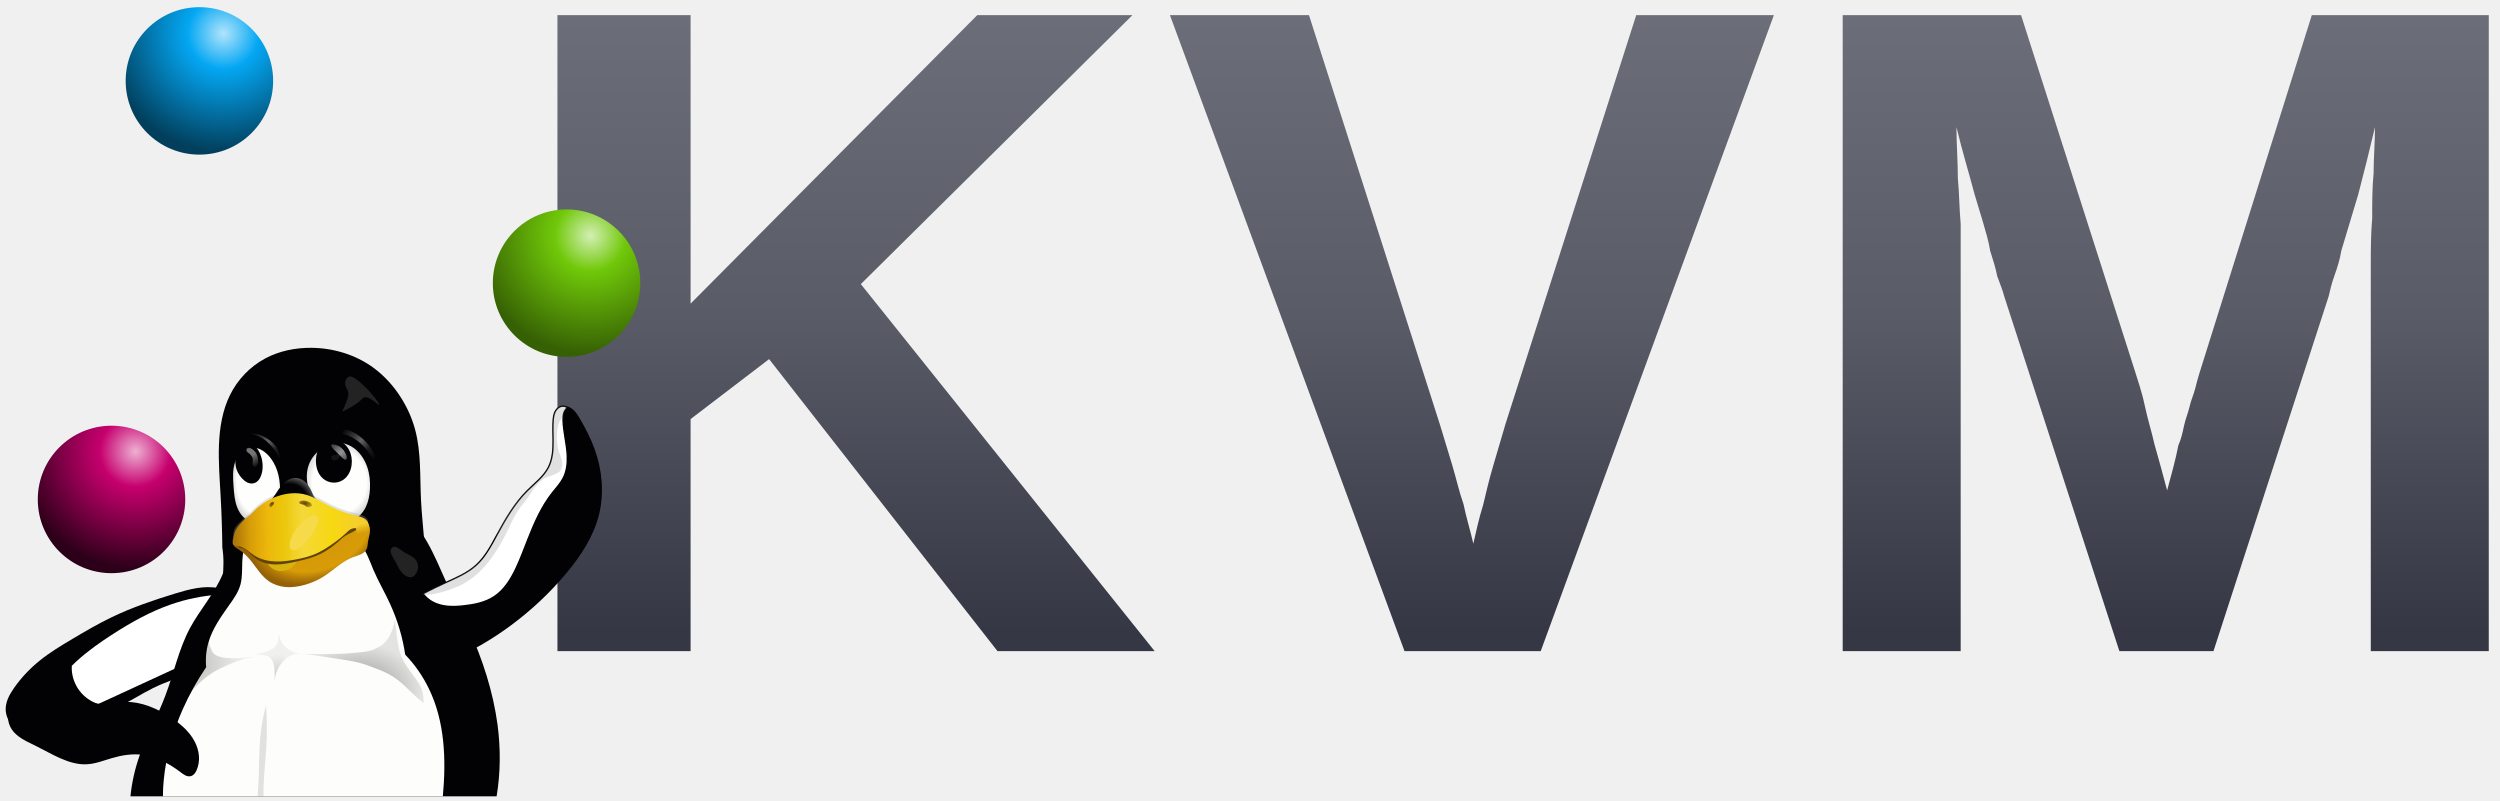
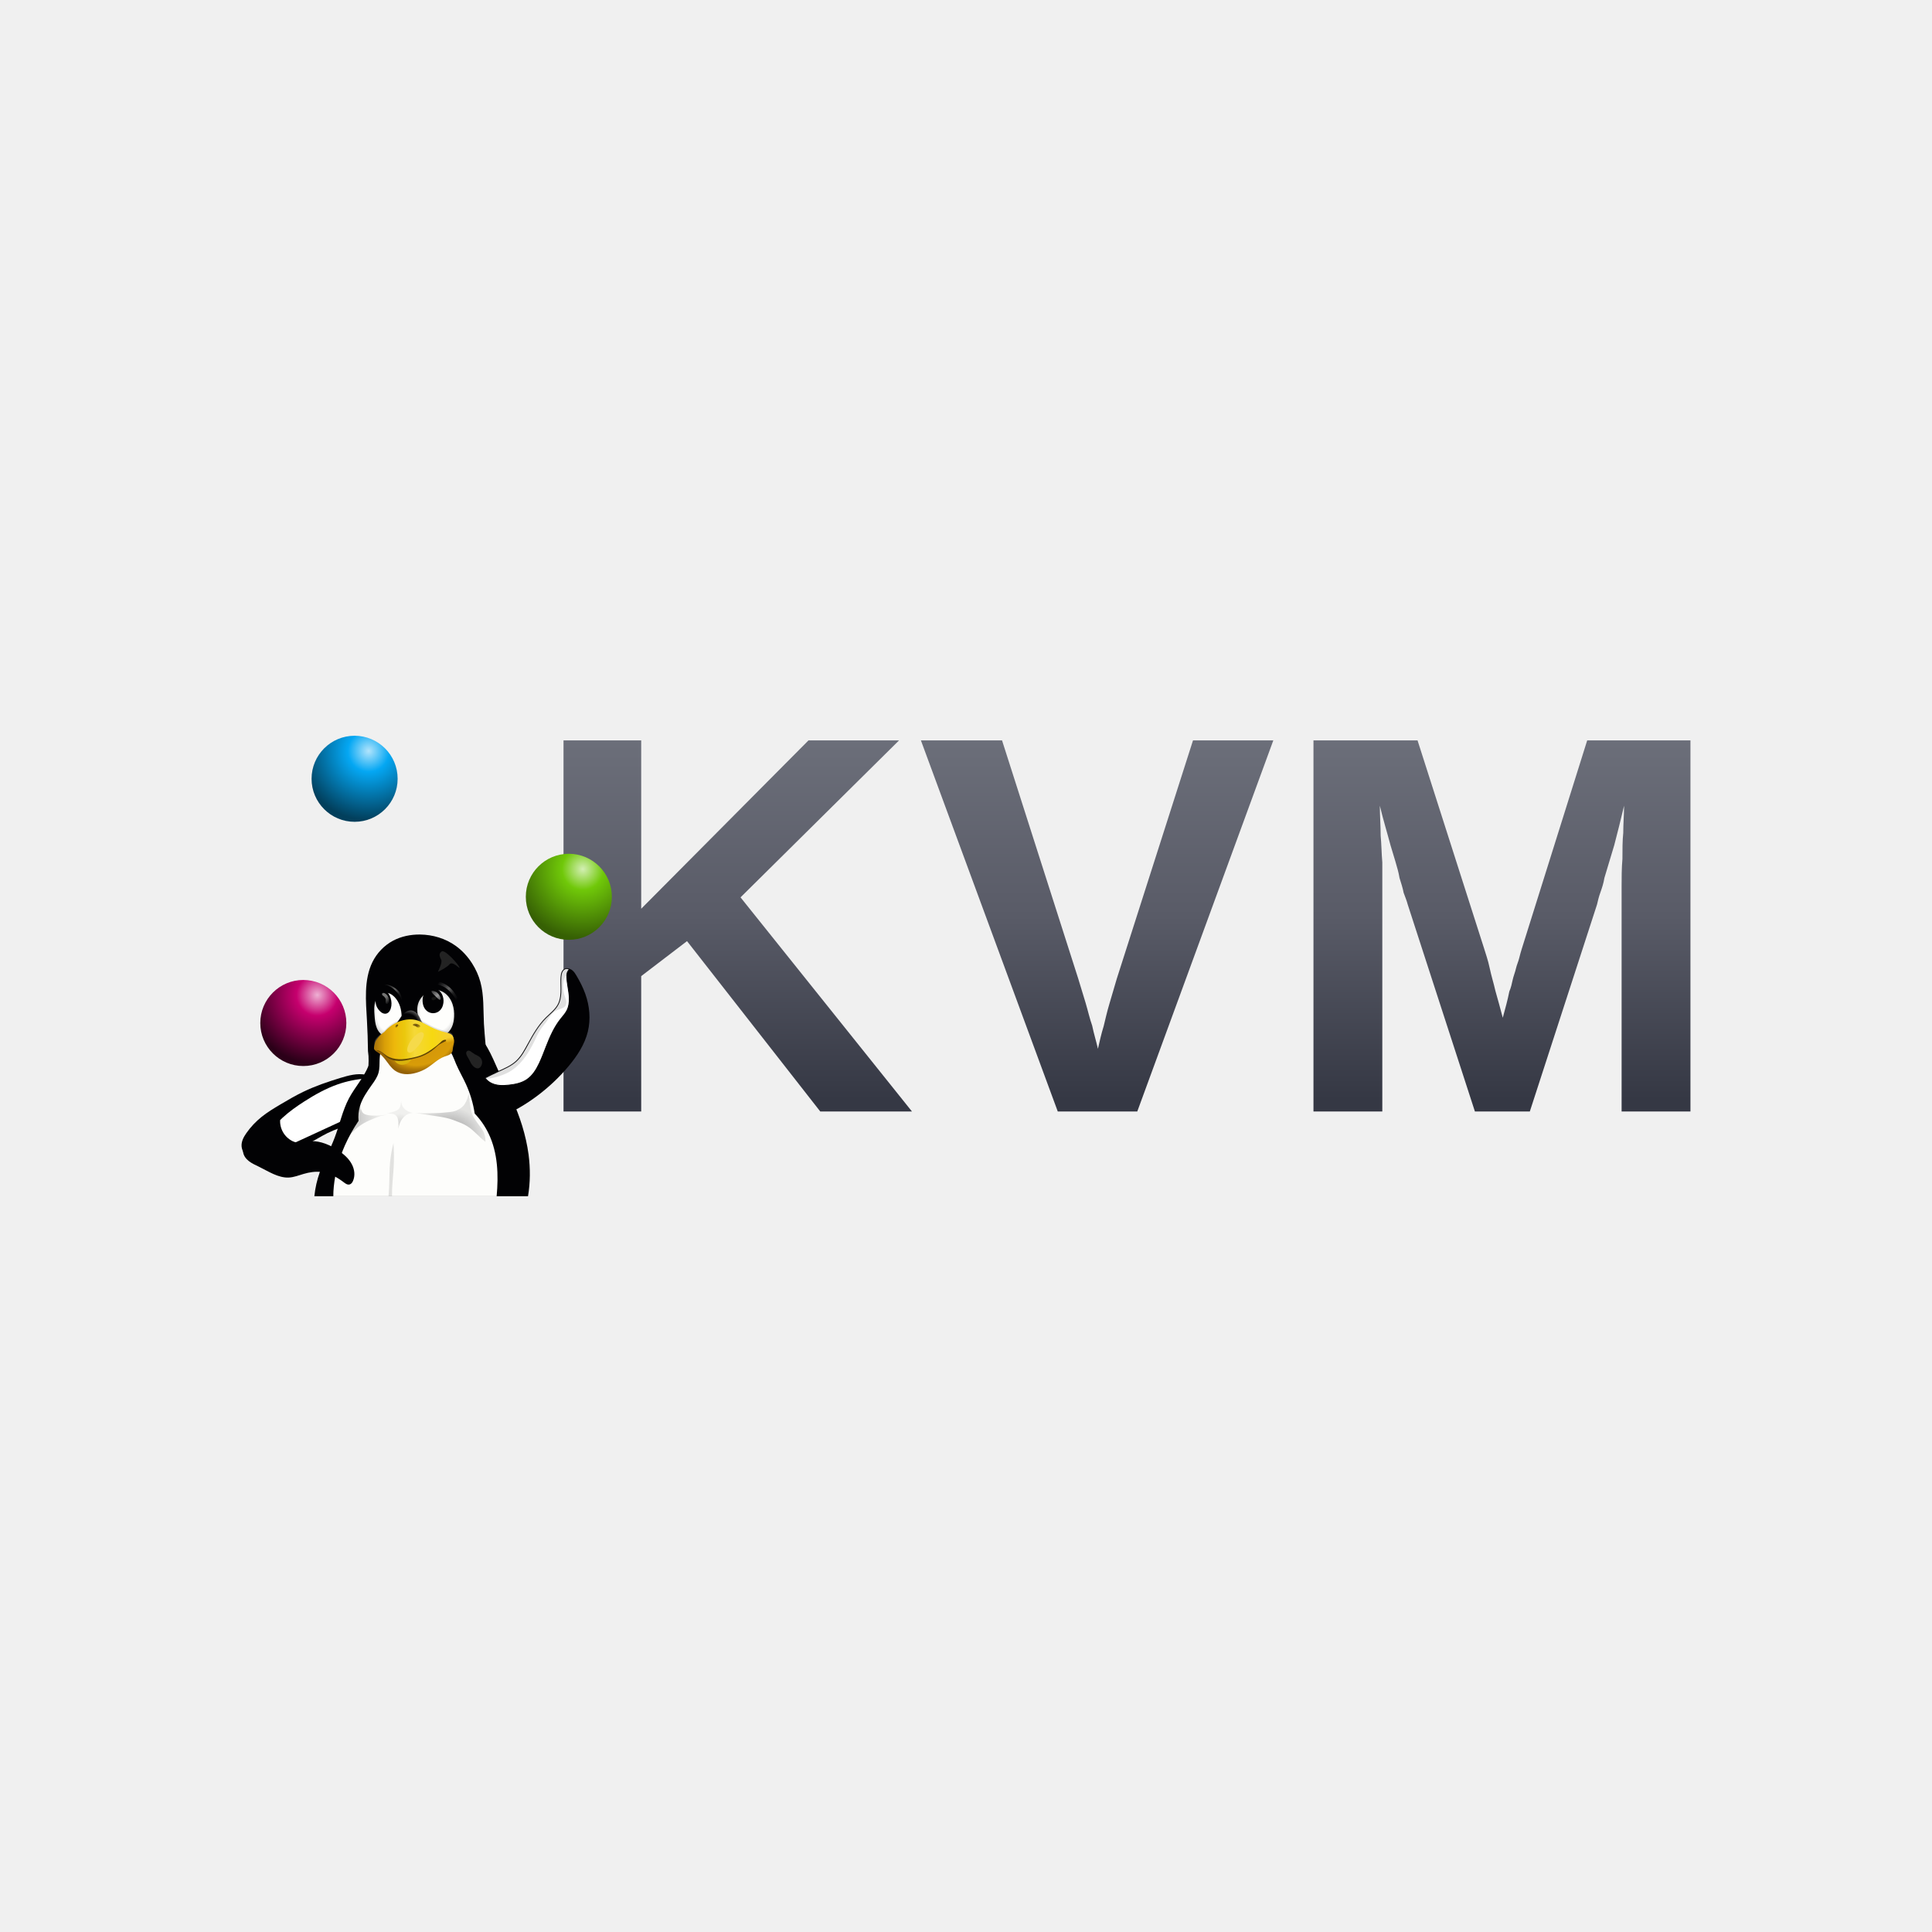
- <svg xmlns="http://www.w3.org/2000/svg" xmlns:xlink="http://www.w3.org/1999/xlink" version="1.1" viewBox="0 0 1780 570">
+ <svg xmlns="http://www.w3.org/2000/svg" xmlns:ns1="https://boxy-svg.com" xmlns:xlink="http://www.w3.org/1999/xlink" height="100%" style="fill-rule:evenodd;clip-rule:evenodd;stroke-linecap:round;stroke-linejoin:round;" width="100%" version="1.1" viewBox="0 0 150 150">
  <defs>
-     <filter id="filter28927-8-8" style="color-interpolation-filters:sRGB" height="1.418" width="1.316" y="-.209" x="-.158">
-       <feGaussianBlur stdDeviation="0.249" />
-     </filter>
-     <linearGradient id="linearGradient29336-6-4">
-       <stop stop-color="#646464" stop-opacity="0" offset="0" />
-       <stop stop-color="#646464" stop-opacity=".583" offset=".306" />
-       <stop stop-color="#646464" offset="0.47" />
-       <stop stop-color="#646464" stop-opacity=".257" offset=".728" />
-       <stop stop-color="#646464" stop-opacity="0" offset="1" />
+     <ns1:grid x="0" y="0" width="15" height="15" />
+     <linearGradient id="linearGradient8582" y2="968" gradientUnits="userSpaceOnUse" x2="588.8" gradientTransform="translate(454.5 -965.4)" y1="1414" x1="588.8">
+       <stop stop-color="#353844" offset="0" />
+       <stop stop-color="#595b67" offset="0.5" />
+       <stop stop-color="#6c6f7a" offset="1" />
    </linearGradient>
-     <linearGradient id="linearGradient29529-6-3">
-       <stop stop-color="#3a2903" offset="0" />
-       <stop stop-color="#735208" offset=".555" />
-       <stop stop-color="#ac8c04" offset="1" />
-     </linearGradient>
-     <filter id="filter15177-1-2" style="color-interpolation-filters:sRGB">
-       <feGaussianBlur stdDeviation="0.11" />
-     </filter>
-     <filter id="filter15173-0-7" style="color-interpolation-filters:sRGB" height="1.211" width="1.233" y="-.106" x="-.116">
-       <feGaussianBlur stdDeviation="0.11" />
-     </filter>
-     <linearGradient id="linearGradient4417-8-5-9">
-       <stop offset="0" />
-       <stop stop-opacity=".249" offset="1" />
-     </linearGradient>
-     <filter id="filter15211-9-2" style="color-interpolation-filters:sRGB" height="1.547" width="1.939" y="-.274" x="-.469">
-       <feGaussianBlur stdDeviation="0.86" />
-     </filter>
-     <clipPath id="clipPath7456" clipPathUnits="userSpaceOnUse">
-       <path id="path7458" d="m-709.5 949.1c4.984-11.99 12.49-22.92 21.88-31.88 5.408-5.158 11.59-9.866 14.93-16.55 2.923-5.846 3.35-12.6 3.299-19.14-0.037-4.757-0.298-9.522 0.054-14.27 0.157-2.116 0.45-4.27 1.405-6.165 0.477-0.948 1.12-1.819 1.931-2.503 0.811-0.683 1.796-1.173 2.844-1.339 1.367-0.216 2.817 0.142 3.925 0.971-1.102 0.954-1.954 2.195-2.448 3.567-0.618 1.714-0.672 3.576-0.62 5.397 0.245 8.592 2.704 17 3.03 25.59 0.203 5.353-0.468 10.86-2.912 15.62-1.955 3.812-4.942 6.973-7.604 10.33-7.805 9.84-12.91 21.52-17.5 33.21-2.756 7.021-5.361 14.11-8.596 20.93-3.635 7.656-8.284 15.18-15.34 19.88-6.358 4.235-14.11 5.799-21.7 6.625-3.834 0.417-7.705 0.67-11.55 0.319-3.84-0.351-7.666-1.325-11.02-3.235-2.538-1.447-4.774-3.419-6.526-5.757 5.225-2.639 10.48-5.21 15.78-7.711 7.684-3.632 15.54-7.18 22.08-12.6 6.718-5.564 11.85-13.02 14.65-21.28h0z" stroke="#020204" stroke-width="2" fill="#fff" />
-     </clipPath>
-     <clipPath id="clipPath7574" clipPathUnits="userSpaceOnUse">
-       <path id="path7576" d="m-961 1056c-14.06 5.35-27.37 12.69-39.39 21.74-5.998 0.174-12.01-2.679-15.66-7.438-3.656-4.759-4.865-11.3-3.151-17.05 1.705-5.722 5.967-10.3 10.37-14.33 8.05-7.367 17.01-13.68 26.19-19.57 12.94-8.306 26.46-15.88 40.98-20.94 11.01-3.838 22.53-6.204 34.17-7.014-4.853 10.31-9.907 20.53-15.16 30.64-4.708 9.07-9.574 18.06-14.59 26.96-8.086 1.712-16.04 4.052-23.76 6.991z" fill="#020204" />
-     </clipPath>
-     <clipPath id="clipPath7634" clipPathUnits="userSpaceOnUse">
-       <path id="path7636" d="m-745.7 981.7c5.21 11.34 11.03 22.4 16.19 33.77 9.946 21.87 17.5 44.96 20.64 68.78 3.138 23.82 1.768 48.41-5.686 71.25-8.413 25.78-24.38 48.72-43.95 67.49-23.15 22.21-52.86 39.33-84.92 40.59-20.89 0.822-41.68-5.149-60.18-14.88-15.54-8.181-29.73-19.08-41.06-32.51-11.32-13.43-19.73-29.42-23.62-46.55-4.793-21.09-2.626-43.48 4.63-63.86 5.189-14.57 12.88-28.14 18.35-42.61 5.984-15.81 9.325-32.69 17.25-47.62 7.186-13.53 17.96-25.1 23.69-39.31 3.419-8.49 4.902-17.61 7.109-26.49 2.208-8.882 5.299-17.83 11.31-24.73 7.246-8.314 18.15-12.82 29.1-14.09 10.96-1.264 22.04 0.443 32.8 2.894 8.561 1.951 17.02 4.376 25.29 7.319 7.061 2.511 14.06 5.436 20.16 9.782 8.318 5.92 14.66 14.26 19.7 23.13 5.048 8.875 8.913 18.36 13.17 27.64z" fill="#020204" />
-     </clipPath>
    <radialGradient id="radialGradient9489" gradientUnits="userSpaceOnUse" cx="426.5" cy="170" r="50" gradientTransform="matrix(1.687 -8.702e-8 8.702e-8 1.687 -1931 983.4)">
      <stop stop-color="#d3efb3" offset="0" />
      <stop stop-color="#70c809" offset="0.3" />
      <stop stop-color="#366004" offset="1" />
    </radialGradient>
    <radialGradient id="radialGradient9499" gradientUnits="userSpaceOnUse" cx="426.5" cy="170" r="50" gradientTransform="matrix(1.607 -8.288e-8 8.288e-8 1.607 -259.5 -103.5)">
      <stop stop-color="#b1e4fc" offset="0" />
      <stop stop-color="#04a7f3" offset="0.3" />
      <stop stop-color="#023f5c" offset="1" />
    </radialGradient>
+     <radialGradient id="radialGradient8424" gradientUnits="userSpaceOnUse" cy="170" cx="426.5" gradientTransform="matrix(1.687 -8.702e-8 8.702e-8 1.687 -2255 1137)" r="50">
+       <stop stop-color="#eeb0d3" offset="0" />
+       <stop stop-color="#c6006e" offset="0.3" />
+       <stop stop-color="#2b0018" offset="1" />
+     </radialGradient>
+     <filter id="filter15211-9-2" style="color-interpolation-filters:sRGB" height="1.547" width="1.939" y="-.274" x="-.469">
+       <feGaussianBlur stdDeviation="0.86" />
+     </filter>
+     <clipPath id="clipPath7574" clipPathUnits="userSpaceOnUse">
+       <path id="path7576" d="m-961 1056c-14.06 5.35-27.37 12.69-39.39 21.74-5.998 0.174-12.01-2.679-15.66-7.438-3.656-4.759-4.865-11.3-3.151-17.05 1.705-5.722 5.967-10.3 10.37-14.33 8.05-7.367 17.01-13.68 26.19-19.57 12.94-8.306 26.46-15.88 40.98-20.94 11.01-3.838 22.53-6.204 34.17-7.014-4.853 10.31-9.907 20.53-15.16 30.64-4.708 9.07-9.574 18.06-14.59 26.96-8.086 1.712-16.04 4.052-23.76 6.991z" fill="#020204" />
+     </clipPath>
    <radialGradient id="radialGradient9551" gradientUnits="userSpaceOnUse" cx="223.2" cy="137.7" r="14.57" gradientTransform="matrix(1.304 -.0549 .04738 1.997 -560.4 501.7)">
      <stop stop-color="#fefefc" offset="0" />
-       <stop stop-color="#fefefc" offset=".757" />
+       <stop stop-color="#fefefc" offset="0.757" />
      <stop stop-color="#d4d4d4" offset="1" />
    </radialGradient>
    <radialGradient id="radialGradient9557" gradientUnits="userSpaceOnUse" cx="223.2" cy="137.7" r="14.57" gradientTransform="matrix(1.737 -.0549 .0631 1.997 -600.6 501.7)">
      <stop stop-color="#fefefc" offset="0" />
-       <stop stop-color="#fefefc" offset=".757" />
+       <stop stop-color="#fefefc" offset="0.757" />
      <stop stop-color="#d4d4d4" offset="1" />
    </radialGradient>
+     <radialGradient id="radialGradient8359" gradientUnits="userSpaceOnUse" cy="150.7" cx="275.5" gradientTransform="matrix(1.117 -.8115 .7365 1.013 -660.6 851.4)" r="15.38">
+       <stop stop-color="#020204" offset="0" />
+       <stop stop-color="#020204" offset="0.735" />
+       <stop stop-color="#5c5c5c" offset="1" />
+     </radialGradient>
+     <filter id="filter28927-8-8" style="color-interpolation-filters:sRGB" height="1.418" width="1.316" y="-.209" x="-.158">
+       <feGaussianBlur stdDeviation="0.249" />
+     </filter>
    <linearGradient id="linearGradient9579" y2="140.7" gradientUnits="userSpaceOnUse" y1="132.8" gradientTransform="translate(90)" x2="219.7" x1="213">
      <stop stop-color="#949494" stop-opacity=".392" offset="0" />
-       <stop stop-color="#949494" offset=".5" />
+       <stop stop-color="#949494" offset="0.5" />
      <stop stop-color="#949494" stop-opacity=".392" offset="1" />
    </linearGradient>
-     <linearGradient id="linearGradient9583" y2="128" xlink:href="#linearGradient29336-6-4" gradientUnits="userSpaceOnUse" y1="114.6" gradientTransform="matrix(1.6 0 0 1.6 -673.3 544.2)" x2="308.7" x1="294.5" />
-     <linearGradient id="linearGradient9587" y2="128.6" xlink:href="#linearGradient29336-6-4" gradientUnits="userSpaceOnUse" y1="115.7" gradientTransform="matrix(1.6 0 0 1.6 -673.3 544.2)" x2="266.6" x1="253.2" />
+     <linearGradient id="linearGradient9583" y2="128" gradientUnits="userSpaceOnUse" y1="114.6" gradientTransform="matrix(1.6 0 0 1.6 -673.3 544.2)" x2="308.7" x1="294.5" xlink:href="#linearGradient29336-6-4" />
+     <linearGradient id="linearGradient29336-6-4">
+       <stop stop-color="#646464" stop-opacity="0" offset="0" />
+       <stop stop-color="#646464" stop-opacity=".583" offset="0.306" />
+       <stop stop-color="#646464" offset="0.47" />
+       <stop stop-color="#646464" stop-opacity=".257" offset="0.728" />
+       <stop stop-color="#646464" stop-opacity="0" offset="1" />
+     </linearGradient>
+     <linearGradient id="linearGradient9587" y2="128.6" gradientUnits="userSpaceOnUse" y1="115.7" gradientTransform="matrix(1.6 0 0 1.6 -673.3 544.2)" x2="266.6" x1="253.2" xlink:href="#linearGradient29336-6-4" />
    <linearGradient id="linearGradient9595" y2="142.5" gradientUnits="userSpaceOnUse" y1="132.1" x2="169.9" x1="164">
      <stop stop-color="#757574" stop-opacity="0" offset="0" />
-       <stop stop-color="#757574" offset=".263" />
-       <stop stop-color="#757574" offset=".5" />
+       <stop stop-color="#757574" offset="0.263" />
+       <stop stop-color="#757574" offset="0.5" />
      <stop stop-color="#757574" stop-opacity="0" offset="1" />
    </linearGradient>
    <radialGradient id="radialGradient9615" gradientUnits="userSpaceOnUse" cx="294.5" cy="193.1" r="31.11" gradientTransform="matrix(.9362 -.3864 .2713 .6574 -244.5 146.7)">
      <stop stop-color="#d2940a" offset="0" />
-       <stop stop-color="#d89c08" offset=".751" />
-       <stop stop-color="#b67e07" offset=".866" />
+       <stop stop-color="#d89c08" offset="0.751" />
+       <stop stop-color="#b67e07" offset="0.866" />
      <stop stop-color="#946106" offset="1" />
    </radialGradient>
    <linearGradient id="linearGradient9617" y2="157.9" gradientUnits="userSpaceOnUse" y1="158.3" gradientTransform="translate(-210)" x2="313.3" x1="256.9">
      <stop stop-color="#ad780a" offset="0" />
-       <stop stop-color="#d89e08" offset=".12" />
-       <stop stop-color="#edb80b" offset=".255" />
-       <stop stop-color="#ebc80d" offset=".392" />
-       <stop stop-color="#f5d838" offset=".527" />
-       <stop stop-color="#f6d811" offset=".769" />
+       <stop stop-color="#d89e08" offset="0.12" />
+       <stop stop-color="#edb80b" offset="0.255" />
+       <stop stop-color="#ebc80d" offset="0.392" />
+       <stop stop-color="#f5d838" offset="0.527" />
+       <stop stop-color="#f6d811" offset="0.769" />
      <stop stop-color="#f5cd31" offset="1" />
    </linearGradient>
-     <radialGradient id="radialGradient9619" gradientUnits="userSpaceOnUse" xlink:href="#linearGradient29529-6-3" cx="77.67" cy="147.1" r="3.23" gradientTransform="matrix(1 0 0 .5833 -.00003457 61.42)" />
-     <radialGradient id="radialGradient9621" gradientUnits="userSpaceOnUse" xlink:href="#linearGradient29529-6-3" cx="63.13" cy="147.4" r="1.535" gradientTransform="matrix(1 0 0 1.075 0 -11.09)" />
+     <radialGradient id="radialGradient9619" gradientUnits="userSpaceOnUse" cx="77.67" cy="147.1" r="3.23" gradientTransform="matrix(1 0 0 .5833 -.00003457 61.42)" xlink:href="#linearGradient29529-6-3" />
+     <linearGradient id="linearGradient29529-6-3">
+       <stop stop-color="#3a2903" offset="0" />
+       <stop stop-color="#735208" offset="0.555" />
+       <stop stop-color="#ac8c04" offset="1" />
+     </linearGradient>
+     <filter id="filter15177-1-2" style="color-interpolation-filters:sRGB">
+       <feGaussianBlur stdDeviation="0.11" />
+     </filter>
+     <radialGradient id="radialGradient9621" gradientUnits="userSpaceOnUse" cx="63.13" cy="147.4" r="1.535" gradientTransform="matrix(1 0 0 1.075 0 -11.09)" xlink:href="#linearGradient29529-6-3" />
+     <filter id="filter15173-0-7" style="color-interpolation-filters:sRGB" height="1.211" width="1.233" y="-.106" x="-.116">
+       <feGaussianBlur stdDeviation="0.11" />
+     </filter>
    <linearGradient id="linearGradient9623" y2="159.8" gradientUnits="userSpaceOnUse" y1="157" x2="243.5" x1="243">
      <stop stop-color="#f5ce2d" offset="0" />
      <stop stop-color="#d79b08" offset="1" />
    </linearGradient>
    <radialGradient id="radialGradient9627" gradientUnits="userSpaceOnUse" cx="336.2" cy="220.5" r="27.39" gradientTransform="matrix(-1.29 0 0 1.221 124 624.6)">
      <stop offset="0" />
      <stop stop-opacity=".249" offset="1" />
    </radialGradient>
-     <radialGradient id="radialGradient9631" gradientUnits="userSpaceOnUse" xlink:href="#linearGradient4417-8-5-9" cx="312.1" cy="236.4" r="27.39" gradientTransform="matrix(1.6 0 0 1.221 -689.3 624.6)" />
-     <radialGradient id="radialGradient9635" gradientUnits="userSpaceOnUse" xlink:href="#linearGradient4417-8-5-9" cx="275.6" cy="225.1" r="10.85" gradientTransform="matrix(1.6 0 0 1.711 -689.3 520.4)" />
-     <radialGradient id="radialGradient8359" gradientUnits="userSpaceOnUse" cy="150.7" cx="275.5" gradientTransform="matrix(1.117 -.8115 .7365 1.013 -660.6 851.4)" r="15.38">
-       <stop stop-color="#020204" offset="0" />
-       <stop stop-color="#020204" offset=".735" />
-       <stop stop-color="#5c5c5c" offset="1" />
-     </radialGradient>
-     <radialGradient id="radialGradient8424" gradientUnits="userSpaceOnUse" cy="170" cx="426.5" gradientTransform="matrix(1.687 -8.702e-8 8.702e-8 1.687 -2255 1137)" r="50">
-       <stop stop-color="#eeb0d3" offset="0" />
-       <stop stop-color="#c6006e" offset="0.3" />
-       <stop stop-color="#2b0018" offset="1" />
-     </radialGradient>
-     <linearGradient id="linearGradient8582" y2="968" gradientUnits="userSpaceOnUse" x2="588.8" gradientTransform="translate(454.5 -965.4)" y1="1414" x1="588.8">
-       <stop stop-color="#353844" offset="0" />
-       <stop stop-color="#595b67" offset=".5" />
-       <stop stop-color="#6c6f7a" offset="1" />
+     <radialGradient id="radialGradient9631" gradientUnits="userSpaceOnUse" cx="312.1" cy="236.4" r="27.39" gradientTransform="matrix(1.6 0 0 1.221 -689.3 624.6)" xlink:href="#linearGradient4417-8-5-9" />
+     <linearGradient id="linearGradient4417-8-5-9">
+       <stop offset="0" />
+       <stop stop-opacity=".249" offset="1" />
    </linearGradient>
+     <radialGradient id="radialGradient9635" gradientUnits="userSpaceOnUse" cx="275.6" cy="225.1" r="10.85" gradientTransform="matrix(1.6 0 0 1.711 -689.3 520.4)" xlink:href="#linearGradient4417-8-5-9" />
+     <clipPath id="clipPath7456" clipPathUnits="userSpaceOnUse">
+       <path id="path7458" d="m-709.5 949.1c4.984-11.99 12.49-22.92 21.88-31.88 5.408-5.158 11.59-9.866 14.93-16.55 2.923-5.846 3.35-12.6 3.299-19.14-0.037-4.757-0.298-9.522 0.054-14.27 0.157-2.116 0.45-4.27 1.405-6.165 0.477-0.948 1.12-1.819 1.931-2.503 0.811-0.683 1.796-1.173 2.844-1.339 1.367-0.216 2.817 0.142 3.925 0.971-1.102 0.954-1.954 2.195-2.448 3.567-0.618 1.714-0.672 3.576-0.62 5.397 0.245 8.592 2.704 17 3.03 25.59 0.203 5.353-0.468 10.86-2.912 15.62-1.955 3.812-4.942 6.973-7.604 10.33-7.805 9.84-12.91 21.52-17.5 33.21-2.756 7.021-5.361 14.11-8.596 20.93-3.635 7.656-8.284 15.18-15.34 19.88-6.358 4.235-14.11 5.799-21.7 6.625-3.834 0.417-7.705 0.67-11.55 0.319-3.84-0.351-7.666-1.325-11.02-3.235-2.538-1.447-4.774-3.419-6.526-5.757 5.225-2.639 10.48-5.21 15.78-7.711 7.684-3.632 15.54-7.18 22.08-12.6 6.718-5.564 11.85-13.02 14.65-21.28h0z" stroke="#020204" stroke-width="2" fill="#fff" />
+     </clipPath>
+     <clipPath id="clipPath7634" clipPathUnits="userSpaceOnUse">
+       <path id="path7636" d="m-745.7 981.7c5.21 11.34 11.03 22.4 16.19 33.77 9.946 21.87 17.5 44.96 20.64 68.78 3.138 23.82 1.768 48.41-5.686 71.25-8.413 25.78-24.38 48.72-43.95 67.49-23.15 22.21-52.86 39.33-84.92 40.59-20.89 0.822-41.68-5.149-60.18-14.88-15.54-8.181-29.73-19.08-41.06-32.51-11.32-13.43-19.73-29.42-23.62-46.55-4.793-21.09-2.626-43.48 4.63-63.86 5.189-14.57 12.88-28.14 18.35-42.61 5.984-15.81 9.325-32.69 17.25-47.62 7.186-13.53 17.96-25.1 23.69-39.31 3.419-8.49 4.902-17.61 7.109-26.49 2.208-8.882 5.299-17.83 11.31-24.73 7.246-8.314 18.15-12.82 29.1-14.09 10.96-1.264 22.04 0.443 32.8 2.894 8.561 1.951 17.02 4.376 25.29 7.319 7.061 2.511 14.06 5.436 20.16 9.782 8.318 5.92 14.66 14.26 19.7 23.13 5.048 8.875 8.913 18.36 13.17 27.64z" fill="#020204" />
+     </clipPath>
  </defs>
-   <g transform="translate(445.9 -421.3)">
+   <rect width="120" height="120" style="fill: none; stroke-width: 0.2px; stroke: rgb(84, 84, 84); pointer-events: none; visibility: hidden;" x="15" y="15" ns1:origin="0.5 0.5" />
+   <g transform="matrix(0.063628, 0, 0, 0.063628, 46.86896, 29.99289)" style="">
    <path id="path8576" d="m396.9 10.79v452.8h94.8v-165.2l55.9-42.7 162.6 207.9h111.9l-209.2-261.3 193.4-191.5-110.5-0.01-204.1 205.4v-205.4l-94.8-0.01zm436.1 0l167 452.8h97l166-452.8-98-0.01-93 290.8c-3 10.1-6 20.3-9 30.6-3 10-5 19.2-7 27.3-3 9.6-5 18.9-7 27.6-2-9-5-18.4-7-28.2-3-8.4-5-17.6-8-27.7s-6-19.9-9-29.6l-93-290.8-99-0.01zm479 0v452.8h84v-274.4-29.6c-1-11.4-1-22.2-2-32.5 0-12-1-24.2-1-36.6 4 16.9 9 33 13 48.2 2 6.4 4 13.1 6 19.9 2 6.9 4 13.5 5 20 2 6.4 4 12.4 5 18 2 5.5 4 10.3 5 14.4l82 252.6h67l82-252.6c1-4.1 2-8.9 4-14.4 2-5.6 4-11.6 5-18 2-6.5 4-13.1 6-20 2-6.8 4-13.5 6-19.9 4-15.2 8-31.3 12-48.2 0 10.7-1 21.7-1 33.1-1 9.6-1 20.2-1 31.8-1 11.6-1 22.8-1 33.8v274.4h84v-452.8l-126-0.01-80 254.9c-1 3.2-2 6.8-3 10.9s-3 8.3-4 12.8-3 9.1-4 13.9c-1 4.7-2 9.3-4 13.8-2 10.3-5 21-8 32.1-3-11.3-6-22.3-9-32.8-2-9-5-18.3-7-27.9-2-9.7-5-17.8-7-24.5l-81-253.2-127-0.01z" transform="translate(-445.9 421.3)" fill="url(#linearGradient8582)" />
    <g transform="translate(1186 -681.1)">
      <path id="path9485" style="color:#000000" d="m-1176 1304a52.5 52.5 0 0 1 -52.5 52.5 52.5 52.5 0 0 1 -52.5 -52.5 52.5 52.5 0 0 1 52.5 -52.5 52.5 52.5 0 0 1 52.5 52.5z" fill="url(#radialGradient9489)" />
    </g>
    <g transform="translate(1186 -681.1)">
      <path id="path9495" style="color:#000000" d="m459.6 201.9a50 50 0 0 1 -50 50 50 50 0 0 1 -50 -50 50 50 0 0 1 50 -50 50 50 0 0 1 50 50z" transform="matrix(1.05 0 0 1.05 -1920 948)" fill="url(#radialGradient9499)" />
    </g>
    <g transform="translate(1186 -681.1)">
      <path id="path9505" style="color:#000000" d="m-1500 1458a52.5 52.5 0 0 1 -52.5 52.5 52.5 52.5 0 0 1 -52.5 -52.5 52.5 52.5 0 0 1 52.5 -52.5 52.5 52.5 0 0 1 52.5 52.5z" fill="url(#radialGradient8424)" />
    </g>
    <g transform="translate(617.3 -146.7)">
      <path id="path9515" d="m-954.4 1058c-8.243 4.069-15.9 9.273-24.29 13.03-8.387 3.761-17.87 6.036-26.79 3.808-3.892-0.973-7.606-2.784-11.61-3.086-2-0.151-4.065 0.097-5.865 0.984-1.799 0.887-3.307 2.46-3.863 4.387-0.422 1.465-0.285 3.022-0.286 4.547 0 4.275-1.224 8.681-4.098 11.85-1.525 1.68-3.536 2.987-5.775 3.358-2.529 0.419-5.142-0.386-7.325-1.73s-4-3.197-5.76-5.062c-2.118-2.244-4.198-4.548-5.859-7.148-1.662-2.6-2.899-5.527-3.181-8.599-0.272-2.962 0.355-5.958 1.467-8.716s2.698-5.301 4.398-7.742c5.158-7.404 11.44-14.01 18.47-19.66 7.217-5.802 15.18-10.59 23.15-15.32 9.095-5.398 18.24-10.75 27.76-15.34 14.46-6.982 29.72-12.18 45.07-16.88 10.17-3.111 20.89-6.034 31.31-3.927 4.299 0.869 8.427 2.594 12.04 5.076 8.298 5.697 13.62 15.54 13.74 25.6 0.037 3.169-0.42 6.37-1.611 9.308-1.19 2.937-3.14 5.604-5.745 7.409-2.317 1.605-5.062 2.484-7.82 3.065-2.758 0.582-5.568 0.887-8.327 1.469-7.125 1.503-13.72 4.799-20.43 7.62-9.548 4.012-19.49 7.113-28.77 11.7z" fill="#020204" />
      <path id="path9517" d="m352 200.9c-1.452 0.389-1.23 3.994-0.296 5.498 0.789 1.27 3.072 2.271 3.759 1.005 1.114-2.056-1.472-7.036-3.462-6.503z" transform="matrix(-.1119 1.531 -.9032 -.1897 -688.1 495.7)" filter="url(#filter15211-9-2)" fill="#020204" />
      <path id="path9519" d="m-961 1056c-14.06 5.35-27.37 12.69-39.39 21.74-5.998 0.174-12.01-2.679-15.66-7.438-3.656-4.759-4.865-11.3-3.151-17.05 1.705-5.722 5.967-10.3 10.37-14.33 8.05-7.368 17.01-13.68 26.19-19.57 12.94-8.306 26.46-15.88 40.98-20.94 11.01-3.838 22.53-6.204 34.17-7.014-4.853 10.31-9.907 20.53-15.16 30.64-4.708 9.07-9.574 18.06-14.59 26.96-8.086 1.712-16.04 4.052-23.76 6.991z" stroke="#020204" stroke-width="2" fill="#fff" />
      <path id="path9521" d="m-961 1056c-14.06 5.35-27.37 12.69-39.39 21.74-5.998 0.174-12.01-2.679-15.66-7.438-3.656-4.759-4.865-11.3-3.151-17.05 1.705-5.722 5.967-10.3 10.37-14.33 8.05-7.367 17.01-13.68 26.19-19.57 12.94-8.306 26.46-15.88 40.98-20.94 11.01-3.838 22.53-6.204 34.17-7.014-4.853 10.31-9.907 20.53-15.16 30.64-4.708 9.07-9.574 18.06-14.59 26.96-8.086 1.712-16.04 4.052-23.76 6.991z" stroke="#020204" stroke-width="2" fill="#020204" />
      <path id="path9523" d="m-964.5 1056c-9.592 4.422-19.19 8.842-28.78 13.26-5.207-1.684-9.881-4.98-13.22-9.32-3.334-4.34-5.315-9.705-5.6-15.17-0.192-3.681 0.381-7.426 1.886-10.79 2.277-5.091 6.554-9.058 11.26-12.05 4.708-2.989 9.897-5.121 14.93-7.522 13.85-6.608 26.69-15.34 40.98-20.94 10.88-4.263 22.49-6.647 34.17-7.014-4.853 10.31-9.907 20.53-15.16 30.64-4.708 9.07-9.574 18.06-14.59 26.96-8.628 3.982-17.26 7.962-25.89 11.94z" clip-path="url(#clipPath7574)" fill="#fff" />
    </g>
    <path id="path9525" d="m214.5 342.5c-2.7 0-5.5 0.1-8.2 0.4-11 1.3-21.9 5.8-29.1 14.1-6 6.9-9.1 15.8-11.3 24.7s-3.7 18-7.1 26.5c-5.8 14.2-16.5 25.8-23.7 39.3-7.9 14.9-11.3 31.8-17.3 47.6-5.4 14.5-13.1 28.1-18.32 42.6-3.36 9.5-5.61 19.3-6.6 29.3h260.7c2.8-16.7 2.9-33.9 0.7-50.8-3.2-23.8-10.7-46.9-20.7-68.8-5.2-11.3-11-22.4-16.2-33.7-4.2-9.3-8.1-18.8-13.2-27.7-5-8.8-11.3-17.2-19.7-23.1-6.1-4.4-13.1-7.3-20.1-9.8-8.3-2.9-16.7-5.4-25.3-7.3-8.1-1.8-16.3-3.3-24.6-3.3z" transform="translate(-445.9 421.3)" fill="#020204" />
    <path id="path9537" fill="#020204" d="m-287.6 811.1c-0.132-12.44-0.547-24.88-1.247-37.3-0.673-11.95-1.608-23.91-1.144-35.86 0.473-12.17 2.465-24.49 7.862-35.41 5.401-10.93 14.2-20.18 24.94-25.95 10.1-5.437 21.71-7.763 33.17-7.64 15.55 0.167 31.14 4.866 43.73 13.99 7.892 5.718 14.54 13.09 19.77 21.3 4.469 7.015 7.941 14.68 10.12 22.71 4.469 16.46 3.409 33.84 4.278 50.87 0.824 16.15 3.409 32.26 2.53 48.4-0.191 3.506-0.57 7.094-2.133 10.24-1.523 3.064-4.109 5.528-7.079 7.226s-6.315 2.665-9.697 3.187c-6.763 1.044-13.68 0.355-20.49 0.987-9.888 0.917-19.32 4.586-29.13 6.102-11.7 1.806-23.61 0.519-35.44 0.054-4.736-0.186-9.488-0.24-14.19-0.828-4.704-0.588-9.393-1.73-13.57-3.968-2.573-1.378-4.938-3.171-6.857-5.369-1.92-2.199-3.388-4.81-4.138-7.631-1.127-4.239-0.608-8.713-0.504-13.1 0.095-4.013-0.168-8.034-0.783-12v-0z" />
    <path id="path9541" d="m195.4 377.8h-2.3c-3 0.2-6.1 0.8-8.9 1.9-2.8 1.2-5.4 2.9-7.3 5.3-1.7 2.1-2.7 4.6-3.4 7.2s-0.9 5.3-1 8c-0.2 5.4 0.1 10.8-1.3 16-1.5 5.5-4.9 10.3-8.3 15-5.7 8.1-11.6 16.4-14.4 25.9-1.7 5.8-2.3 11.9-1.7 17.9-6.4 9.5-12 19.5-16.7 30-7 15.9-11.8 32.9-13.5 50.2-0.4 3.9-0.6 7.9-0.6 11.8h199.3c2.4-26.1 1.5-53.1-9.9-76.6-4.3-8.9-10-17.2-16.9-24.3-1.8-12.4-5.5-24.6-10.7-36-3.8-8.3-8.4-16.1-12-24.5-1.4-3.4-2.7-6.9-4.3-10.3s-3.6-6.6-6.3-9.2-6.1-4.5-9.8-5.7c-3.6-1.2-7.4-1.7-11.2-1.9-7.6-0.4-15.3 0.6-22.9 0.3-5.3-0.2-10.6-1.1-15.9-1z" transform="translate(-445.9 421.3)" fill="#fdfdfb" />
    <path id="path9549" fill="url(#radialGradient9551)" d="m-266.5 740c-2.849 0.155-5.575 1.47-7.66 3.419-2.085 1.948-3.554 4.499-4.458 7.206-1.807 5.414-1.401 11.28-0.99 16.98 0.372 5.154 0.753 10.41 2.683 15.2 0.965 2.397 2.32 4.656 4.128 6.502s4.083 3.267 6.589 3.895c2.35 0.589 4.861 0.467 7.172-0.259s4.422-2.046 6.154-3.741c2.526-2.472 4.229-5.706 5.205-9.103 0.976-3.397 1.255-6.962 1.204-10.5-0.064-4.423-0.641-8.861-2.025-13.06-1.384-4.201-3.593-8.165-6.676-11.34-1.493-1.536-3.196-2.888-5.118-3.836-1.921-0.948-4.069-1.481-6.209-1.364z" />
    <path id="path9555" fill="url(#radialGradient9557)" d="m-216.1 740c-4.449 3.056-8.177 7.32-10 12.4-2.298 6.402-1.417 13.57 0.8 20 2.271 6.587 6.07 12.87 11.81 16.82 2.868 1.977 6.189 3.333 9.648 3.742 3.46 0.409 7.055-0.152 10.14-1.761 3.765-1.962 6.636-5.396 8.419-9.249s2.542-8.112 2.78-12.35c0.304-5.401-0.225-10.89-2-16-1.928-5.55-5.424-10.67-10.36-13.87-2.466-1.597-5.267-2.694-8.177-3.096-2.91-0.403-5.927-0.101-8.666 0.963-1.561 0.606-3.02 1.452-4.4 2.4z" />
    <path id="path9561" opacity=".3" d="m-25.36 142.2c-1.786 1.477-3.501 3.042-5.136 4.685-0.904 0.909-1.809 1.884-2.215 3.099-0.361 1.081-0.292 2.253-0.469 3.379-0.061 0.386-0.15 0.769-0.152 1.16-0.001 0.195 0.021 0.392 0.078 0.578 0.057 0.187 0.151 0.363 0.285 0.506 0.222 0.237 0.538 0.366 0.856 0.431s0.645 0.072 0.968 0.107c1.456 0.158 2.798 0.863 4.004 1.695 1.206 0.832 2.315 1.8 3.551 2.585 2.731 1.734 5.993 2.505 9.226 2.628 3.233 0.123 6.458-0.371 9.63-1.005 2.521-0.504 5.034-1.101 7.425-2.044 3.663-1.444 6.964-3.667 10.12-6.022 1.433-1.07 2.846-2.173 4.133-3.415 0.437-0.422 0.859-0.86 1.328-1.246 0.468-0.386 0.988-0.722 1.566-0.908 0.881-0.283 1.836-0.202 2.748-0.05 0.687 0.115 1.376 0.269 2.072 0.241 0.348-0.014 0.697-0.074 1.02-0.204 0.324-0.13 0.622-0.33 0.843-0.599 0.291-0.353 0.44-0.814 0.442-1.272 0.002-0.458-0.139-0.911-0.371-1.305-0.465-0.789-1.268-1.323-2.105-1.695-1.146-0.509-2.386-0.761-3.606-1.056-3.745-0.904-7.385-2.241-10.84-3.954-1.716-0.852-3.384-1.796-5.072-2.7-1.736-0.93-3.505-1.824-5.389-2.395-4.213-1.277-8.819-0.858-12.98 0.586-4.62 1.604-8.797 4.463-11.97 8.188v0z" transform="matrix(1.6 0 0 1.6 -226.9 558.6)" fill="#a2a2a2" />
    <path id="path9563" fill="url(#radialGradient8359)" d="m-253.1 777.6c2.828-3.179 4.762-7.057 7.478-10.33 1.358-1.637 2.925-3.128 4.771-4.187 1.845-1.058 3.987-1.666 6.106-1.482 2.359 0.204 4.567 1.38 6.294 2.999 1.727 1.62 3.008 3.664 4.03 5.8 0.979 2.045 1.756 4.224 3.167 6 1.504 1.894 3.615 3.187 5.522 4.677 0.953 0.745 1.868 1.551 2.621 2.497 0.753 0.946 1.343 2.041 1.586 3.227 0.246 1.203 0.123 2.472-0.296 3.626s-1.131 2.195-2.015 3.047c-1.769 1.704-4.182 2.623-6.614 2.967-4.865 0.688-9.783-0.761-14.69-0.626-4.971 0.137-9.826 1.894-14.8 1.712-2.485-0.091-5.005-0.698-7.047-2.117-1.021-0.709-1.91-1.617-2.553-2.681-0.643-1.064-1.035-2.286-1.077-3.529-0.04-1.185 0.237-2.369 0.711-3.457 0.474-1.087 1.14-2.083 1.891-3.001 1.502-1.836 3.339-3.37 4.916-5.142z" />
    <path id="path9569" d="m-197.7 689.6c-4.102 2.894-2.31 6.508-0.546 10.14 1.764 3.627-3.879 14.08-3.939 14.53-0.059 0.451 11.11-5.301 14.15-9.037 3.594-4.412 12.68 5.969 12.18 4.39 0.004-2.826-17.75-22.92-21.85-20.02z" fill="#232323" />
    <g transform="matrix(1.6 0 0 1.6 -693.3 524.7)">
      <path id="path9573" fill="#020204" d="m302.2 130.8c-1.045 0.075-2.064 0.432-2.951 0.99s-1.643 1.315-2.237 2.179c-1.187 1.728-1.709 3.847-1.793 5.941-0.063 1.572 0.111 3.165 0.632 4.65 0.521 1.485 1.401 2.859 2.613 3.863 1.24 1.027 2.816 1.644 4.425 1.721 1.608 0.077 3.239-0.387 4.561-1.307 1.053-0.733 1.902-1.742 2.507-2.873 0.605-1.131 0.969-2.383 1.135-3.655 0.294-2.247-0.038-4.593-1.077-6.607s-2.801-3.673-4.927-4.456c-0.921-0.339-1.909-0.516-2.888-0.446z" />
      <path id="path9575" d="m304.7 137.6c-0.866 0.342-2.237 0.127-2.616 0.977-0.225 0.504 0.093 1.333 0.603 1.541 1.032 0.421 2.632-0.341 3.049-1.375 0.181-0.449-0.093-1.161-0.54-1.349-0.165-0.069-0.33 0.141-0.496 0.206z" filter="url(#filter28927-8-8)" fill="#141413" />
      <path id="path9577" d="m308.6 139.9c1.161-1.161-0.826-4.24-2.375-5.5-1.122-0.913-4.391-1.869-4.25-0.875 0.141 0.994 1.61 2.266 2.595 3.237 1.212 1.195 3.479 3.689 4.03 3.138z" fill="url(#linearGradient9579)" />
    </g>
    <path id="path9581" d="m-200.6 726.8c-0.763 0.96-1.453 2.004-2 3.15 3.434 0.74 6.718 2.153 9.65 4.1 5.672 3.767 9.979 9.274 13 15.4 0.705-0.781 1.347-1.619 1.9-2.55-3.036-6.38-7.43-12.15-13.3-16.05-2.82-1.873-5.959-3.286-9.25-4.05z" fill="url(#linearGradient9583)" />
    <path id="path9585" d="m-266.8 729.9c-0.387-0.008-0.763 0.027-1.15 0.045-0.249 0.011-0.503 0.022-0.75 0.045 2.261 0.205 4.508 0.813 6.55 1.73 2.782 1.249 5.238 3.029 7.4 5.054 4.006 3.752 6.984 8.383 9 13.29-0.498-3.784-1.642-7.366-3.3-10.65-0.79-0.914-1.609-1.806-2.5-2.641-2.162-2.025-4.618-3.804-7.4-5.054-2.434-1.093-5.142-1.773-7.85-1.821z" fill="url(#linearGradient9587)" />
    <g transform="matrix(1.6 0 0 1.6 -533.8 525.7)">
      <path id="path9591" fill="#020204" d="m159.9 137.1c-0.372 2.246-0.386 4.602 0.386 6.743 0.51 1.414 1.35 2.697 2.372 3.799 0.669 0.722 1.428 1.378 2.316 1.803 0.887 0.425 1.916 0.606 2.87 0.367 0.881-0.221 1.652-0.789 2.22-1.497 0.569-0.709 0.948-1.553 1.218-2.42 0.797-2.561 0.669-5.362-0.122-7.924-0.577-1.867-1.532-3.668-3.027-4.927-0.713-0.601-1.548-1.071-2.455-1.287-0.907-0.215-1.889-0.165-2.738 0.221-0.942 0.428-1.672 1.243-2.149 2.161-0.477 0.918-0.723 1.939-0.892 2.96z" />
      <path id="path9593" d="m164.7 135.5c0.242 0.634 1.054 0.864 1.5 1.375 0.433 0.496 0.887 1.011 1.125 1.625 0.455 1.176-0.449 2.919 0.5 3.75 0.298 0.261 0.895 0.266 1.188 0 1.145-1.042 0.891-3.144 0.438-4.625-0.411-1.344-1.427-2.616-2.679-3.255-0.579-0.295-1.451-0.541-1.946-0.12-0.319 0.271-0.274 0.859-0.125 1.25z" fill="url(#linearGradient9595)" />
    </g>
    <g transform="matrix(1.6 0 0 1.6 -353.3 544.2)">
      <path id="path9599" fill="url(#radialGradient9615)" d="m45.75 165c0.061 0.295 0.172 0.58 0.327 0.84 0.266 0.445 0.654 0.806 1.073 1.111 0.419 0.305 0.873 0.559 1.312 0.835 2.334 1.467 4.235 3.529 5.925 5.707 2.267 2.922 4.272 6.165 7.299 8.289 2.138 1.5 4.696 2.355 7.294 2.616 3.051 0.307 6.14-0.186 9.082-1.052 2.726-0.803 5.363-1.93 7.782-3.421 4.599-2.836 8.439-6.993 13.51-8.857 1.107-0.407 2.259-0.698 3.326-1.2 1.067-0.502 2.071-1.254 2.581-2.318 0.49-1.022 0.471-2.202 0.63-3.325 0.171-1.201 0.554-2.362 0.764-3.556 0.21-1.195 0.235-2.472-0.281-3.57-0.428-0.909-1.205-1.628-2.1-2.085-0.894-0.457-1.901-0.664-2.904-0.714-2.006-0.099-3.988 0.415-5.988 0.598-2.65 0.242-5.318-0.098-7.977-0.019-3.308 0.099-6.568 0.845-9.874 1.005-3.772 0.183-7.535-0.399-11.31-0.551-1.634-0.066-3.28-0.051-4.892 0.225s-3.195 0.824-4.541 1.753c-1.311 0.905-2.356 2.14-3.56 3.184-0.602 0.522-1.249 0.999-1.966 1.347-0.717 0.348-1.507 0.564-2.304 0.547-0.41-0.009-0.831-0.077-1.221 0.047-0.244 0.077-0.461 0.227-0.643 0.406-0.183 0.179-0.335 0.387-0.478 0.599-0.333 0.494-0.623 1.015-0.867 1.558z" />
      <path id="path9601" fill="#d9b30d" d="m60.56 169.1c-0.387 1.596-0.152 3.334 0.644 4.771s2.144 2.558 3.702 3.077c1.978 0.659 4.207 0.336 6.055-0.628 1.071-0.559 2.051-1.346 2.669-2.384 0.309-0.519 0.524-1.097 0.605-1.696 0.081-0.599 0.025-1.218-0.185-1.785-0.23-0.621-0.64-1.168-1.146-1.596-0.506-0.427-1.105-0.738-1.733-0.946-1.258-0.416-2.611-0.424-3.934-0.36-2.005 0.096-4.003 0.348-5.969 0.753" />
      <path id="path9603" fill="#604405" d="m54.07 156.7c-1.339 0.791-2.629 1.664-3.898 2.563-0.657 0.466-1.334 0.969-1.681 1.696-0.245 0.515-0.302 1.099-0.31 1.669-0.008 0.57 0.029 1.144-0.046 1.71-0.051 0.386-0.154 0.766-0.172 1.155-0.009 0.195 0.005 0.391 0.056 0.579 0.051 0.188 0.142 0.367 0.276 0.509 0.173 0.183 0.408 0.296 0.649 0.369s0.491 0.111 0.736 0.169c1.175 0.276 2.197 0.997 3.094 1.804 0.897 0.807 1.703 1.715 2.639 2.476 2.537 2.064 5.89 2.919 9.161 2.973 3.271 0.054 6.504-0.631 9.695-1.349 2.506-0.565 5.015-1.155 7.425-2.044 3.703-1.365 7.141-3.432 10.12-6.022 1.35-1.174 2.617-2.464 4.133-3.415 1.341-0.842 2.843-1.398 4.206-2.203 0.122-0.072 0.243-0.146 0.352-0.237 0.109-0.09 0.206-0.198 0.269-0.325 0.109-0.219 0.109-0.481 0.039-0.716-0.07-0.234-0.206-0.444-0.36-0.634-0.17-0.211-0.363-0.402-0.569-0.578-1.424-1.219-3.357-1.662-5.226-1.811-1.869-0.148-3.761-0.043-5.61-0.352-1.739-0.29-3.393-0.939-5.072-1.477-1.762-0.565-3.563-1.013-5.389-1.31-4.295-0.701-8.717-0.566-12.98 0.321-4.058 0.845-7.971 2.371-11.54 4.48z" />
      <path id="path9605" fill="url(#linearGradient9617)" d="m53.64 152.2c-1.929 1.299-3.666 2.883-5.136 4.685-0.841 1.031-1.604 2.151-2.027 3.412-0.333 0.992-0.447 2.042-0.656 3.067-0.079 0.384-0.171 0.769-0.17 1.161 0.001 0.196 0.026 0.393 0.086 0.579 0.061 0.186 0.158 0.362 0.294 0.503 0.225 0.234 0.54 0.361 0.858 0.426s0.644 0.075 0.966 0.112c1.455 0.165 2.794 0.872 4 1.702 1.206 0.83 2.317 1.795 3.554 2.578 2.734 1.729 5.995 2.498 9.227 2.623 3.232 0.125 6.457-0.366 9.629-1 2.521-0.503 5.034-1.101 7.425-2.044 3.662-1.444 6.964-3.667 10.12-6.022 1.433-1.07 2.846-2.173 4.133-3.415 0.437-0.422 0.859-0.86 1.328-1.246 0.468-0.386 0.988-0.722 1.566-0.908 0.881-0.283 1.836-0.202 2.748-0.05 0.687 0.115 1.376 0.269 2.072 0.241 0.348-0.014 0.697-0.074 1.02-0.204s0.622-0.33 0.843-0.599c0.291-0.353 0.44-0.814 0.442-1.272 0.002-0.458-0.139-0.911-0.371-1.305-0.465-0.789-1.268-1.323-2.105-1.695-1.146-0.509-2.386-0.761-3.606-1.056-3.745-0.904-7.385-2.241-10.84-3.954-1.716-0.852-3.384-1.796-5.072-2.7-1.736-0.93-3.505-1.824-5.389-2.395-4.213-1.277-8.819-0.858-12.98 0.586-4.62 1.604-8.797 4.463-11.97 8.188v0z" />
      <path id="path9607" fill="#f6da4a" d="m83.24 153.1c-0.227-0.286-0.551-0.488-0.901-0.591s-0.725-0.11-1.084-0.049c-0.72 0.123-1.364 0.51-1.966 0.924-1.709 1.176-3.219 2.628-4.537 4.23-1.745 2.12-3.185 4.572-3.668 7.275-0.081 0.456-0.135 0.921-0.078 1.38 0.057 0.459 0.233 0.915 0.559 1.243 0.286 0.288 0.676 0.464 1.078 0.522 0.402 0.058 0.816 0.002 1.201-0.128 0.77-0.26 1.409-0.799 2.014-1.341 3.336-2.985 6.353-6.568 7.56-10.88 0.121-0.433 0.224-0.876 0.221-1.325-0.003-0.449-0.119-0.909-0.398-1.262z" />
      <path id="path9609" opacity=".8" d="m75.25 146.9c0.231 0.742 1.428 0.619 2.119 0.975 0.607 0.312 1.094 0.997 1.777 1.017 0.651 0.019 1.664-0.225 1.749-0.871 0.112-0.853-1.134-1.395-1.935-1.708-1.031-0.402-2.353-0.606-3.321-0.068-0.222 0.123-0.464 0.412-0.388 0.655z" filter="url(#filter15177-1-2)" fill="url(#radialGradient9619)" />
      <path id="path9611" opacity=".8" d="m63.83 146.5c-0.888-0.288-2.357 1.277-1.878 2.079 0.132 0.22 0.535 0.499 0.806 0.35 0.409-0.225 0.744-1.03 1.187-1.345 0.296-0.211 0.23-0.972-0.116-1.084z" filter="url(#filter15173-0-7)" fill="url(#radialGradient9621)" />
      <path id="path9613" style="color:#000000" d="m245.9 158.3a2.608 2.328 0 0 1 -2.608 2.328 2.608 2.328 0 0 1 -2.608 -2.328 2.608 2.328 0 0 1 2.608 -2.328 2.608 2.328 0 0 1 2.608 2.328z" transform="matrix(1.096 0 -.1702 1.518 -136.2 -82.12)" fill="url(#linearGradient9623)" />
    </g>
    <path id="path9625" opacity=".25" d="m-295.8 882.7c1.625 2.438-1.011 10.85 36.87 5.464 0 0-6.652 0.732-13.21 2.247-10.2 3.413-19.08 7.227-25.93 12.28-6.788 4.995-11.76 11.51-17.99 17.11 0 0 10.09-18.43 12.6-23.98 2.515-5.55-0.421-5.296 1.568-13.46 1.989-8.166 6.858-16.01 6.858-16.01s-3.975 11.54-0.77 16.35z" fill="url(#radialGradient9627)" />
    <path id="path9629" opacity="0.42" d="m-174 880.5c-7.72 5.378-12.24 4.741-21.61 5.793-9.367 1.052-34.72 0.671-34.72 0.671s3.67-0.068 11.8 1.447c8.134 1.515 24.72 2.964 34.07 6.519 9.342 3.556 12.75 4.57 18.43 8.161 8.082 5.11 14.01 13.11 21.74 18.71 0 0 0.374-7.43-2.745-12.98s-11.5-14.3-13.97-22.46c-2.467-8.166-3.639-24.21-3.639-24.21s-1.634 12.97-9.354 18.35z" fill="url(#radialGradient9631)" />
    <path id="path9633" opacity=".2" d="m-246.6 869.1c-0.287 2.329-0.659 4.648-1.115 6.951-0.225 1.135-0.472 2.272-0.894 3.349s-1.031 2.099-1.89 2.874c-0.753 0.679-1.671 1.145-2.593 1.568-3.597 1.647-7.447 2.74-11.37 3.23 1.568 0.115 3.134 0.258 4.696 0.429 0.985 0.108 1.971 0.227 2.931 0.473 0.959 0.246 1.896 0.623 2.695 1.208 0.876 0.642 1.565 1.517 2.079 2.474 1.024 1.906 1.367 4.1 1.556 6.256 0.242 2.757 0.26 5.534 0.053 8.295 0.185-1.847 0.572-3.673 1.152-5.437 1.045-3.178 2.727-6.156 4.991-8.618 0.899-0.977 1.889-1.873 2.974-2.637 3.325-2.341 7.549-3.369 11.58-2.818-4.094 0.181-8.238-1.105-11.51-3.573-1.667-1.257-3.118-2.821-4.128-4.647-1.561-2.825-2-6.251-1.202-9.378h0z" fill="url(#radialGradient9635)" />
    <path id="path9637" opacity="0.11" style="color:#000000" d="m189.4 502.2c-2 7.5-3.3 15.2-4.1 22.9-1 10.9-0.7 21.8-1.3 32.8-0.2 3-0.4 6.1-0.6 9.1h4.2c-0.2-11.6 1.3-23.2 2-34.7 0.6-10 0.5-20.1-0.2-30.1z" transform="translate(-445.9 421.3)" />
    <path id="path9639" d="m-166.6 811.2c-3.459 3.151 1.622 7.884 4.031 13.45 1.498 3.458 5.643 8.328 9.652 7.548 3.016-0.587 4.887-4.927 4.601-7.986-0.551-5.901-5.531-7.284-9.147-9.311-2.866-1.606-6.708-5.91-9.137-3.698z" fill="#232323" />
    <g transform="translate(617.3 -146.7)">
      <path id="path9667" fill="#020204" d="m-708.5 948.2c5.805-10.83 12.34-21.43 21.01-30.13 5.498-5.521 11.94-10.4 15.55-17.3 3.336-6.366 3.904-13.85 3.299-21.01-0.352-4.17-1.079-8.348-0.696-12.52 0.196-2.134 0.699-4.279 1.806-6.114s2.875-3.337 4.968-3.8c1.287-0.285 2.648-0.168 3.901 0.244 1.253 0.412 2.4 1.111 3.404 1.966 2.008 1.709 3.425 3.996 4.766 6.267 4.187 7.092 7.971 14.45 10.75 22.2 5.281 14.71 6.821 30.94 3.119 46.12-3.829 15.71-12.99 29.61-23.35 42.02-11.57 13.86-24.84 26.29-39.34 37.05-6.908 5.123-14.1 9.868-21.56 14.15-2.707 1.554-5.462 3.052-8.388 4.14s-6.042 1.76-9.16 1.61c-3.02-0.145-5.982-1.065-8.631-2.523s-4.989-3.446-6.975-5.724c-3.973-4.558-6.499-10.2-8.455-15.92-1.027-3.004-1.919-6.094-2.039-9.266-0.12-3.172 0.594-6.463 2.514-8.991 1.729-2.277 4.306-3.781 6.99-4.768 2.683-0.987 5.51-1.511 8.286-2.193 7.769-1.91 15.34-5.178 21.33-10.48 7.587-6.707 12.12-16.11 16.9-25.03z" />
      <path id="path9671" d="m-709.5 949.1c6.157-11.38 12.7-22.77 21.88-31.88 5.299-5.264 11.55-9.887 14.93-16.55 2.954-5.832 3.358-12.6 3.299-19.14-0.043-4.757-0.3-9.522 0.054-14.27 0.158-2.116 0.451-4.27 1.405-6.165 0.477-0.948 1.119-1.819 1.931-2.503 0.811-0.683 1.796-1.173 2.844-1.339 1.367-0.216 2.817 0.142 3.925 0.971-1.102 0.954-1.954 2.195-2.448 3.567-0.617 1.714-0.672 3.576-0.62 5.397 0.245 8.592 2.704 17 3.03 25.59 0.203 5.353-0.468 10.86-2.913 15.62-1.955 3.812-4.942 6.973-7.604 10.33-7.805 9.84-12.91 21.52-17.5 33.21-2.756 7.021-5.361 14.11-8.596 20.93-3.635 7.656-8.284 15.18-15.34 19.88-6.358 4.235-14.11 5.799-21.7 6.625-3.834 0.417-7.705 0.67-11.55 0.319-3.84-0.351-7.666-1.325-11.02-3.234-2.538-1.447-4.774-3.419-6.526-5.757 5.19-2.708 10.45-5.28 15.78-7.711 7.744-3.536 15.78-6.877 22.08-12.6 6.407-5.822 10.53-13.67 14.65-21.28z" stroke="#020204" fill="#fff" />
      <path id="path9675" opacity=".25" d="m-654.9 859.2c0.01 4.485-8.251 4.871-10 9-2.111 4.985-2.326 13.41-0.978 19.03 1.476 6.155 4.545 9.515 2.228 14.97-1.647 3.878-10.16 4.735-13.5 7.369-6.058 4.781-8.058 10.55-13 16.38-3.514 4.143-6.456 8.826-8.75 13.75-6.851 14.7-17.69 36.82-38 45.75-11.29 4.965-33.21 11.24-37-0.5-10.72-33.22 85.71-84.85 100.5-142.2 2.062-8.002 18.48 8.237 18.5 16.5z" clip-path="url(#clipPath7456)" stroke-width="0" fill="#848484" />
    </g>
    <path id="path9677" opacity=".25" d="m36.38 499.4c-1.68-0.1-3.37 0.3-4.97 0.8-2.12 0.8-4.08 2-5.84 3.3-3.54 2.8-6.31 6.5-9.27 9.9-2.46 2.8-5.08 5.5-7.103 8.6-2.02 3.2-3.424 6.9-3.113 10.6 0.194 2.3 1.054 4.6 2.318 6.6 1.265 1.9 2.928 3.6 4.768 5 3.68 2.9 8.02 4.8 12.21 6.9 6.04 2.9 11.87 6.3 18.03 9 5.84 2.6 12.12 4.5 18.49 4.2 6.22-0.3 12.12-2.7 18.1-4.4 6.97-2.1 14.29-3.3 21.5-2.4 5.5 0.7 10.8 2.6 15.7 5.1 2.6 1.3 5 2.8 7.4 4.4h16.2c1-2.8 1.3-5.8 1-8.8-0.3-3.5-1.3-6.9-2.9-10-3.7-7.2-10.1-12.6-16.9-17.1-9.8-6.5-21.2-11.5-32.96-11.2-4.66 0.1-9.27 1-13.92 1.3s-9.5 0-13.62-2.2c-4.57-2.5-7.68-6.9-10.98-10.9-1.65-2-3.39-3.9-5.45-5.5-2.06-1.5-4.44-2.7-7.01-3.1-0.55-0.1-1.11-0.1-1.68-0.1z" clip-path="url(#clipPath7634)" transform="translate(-445.9 421.3)" fill="#020204" />
    <g transform="translate(617.3 -146.7)">
      <path id="path9681" d="m-1020 1108c5.838 2.555 12.12 4.479 18.48 4.177 6.222-0.295 12.12-2.682 18.1-4.431 6.97-2.04 14.3-3.238 21.51-2.346 5.49 0.679 10.79 2.559 15.72 5.069 4.102 2.088 7.973 4.614 11.64 7.4 1.063 0.809 2.121 1.647 3.327 2.221 1.206 0.574 2.598 0.868 3.89 0.526 1-0.264 1.877-0.894 2.559-1.672 0.681-0.778 1.18-1.699 1.595-2.646 1.403-3.198 1.902-6.764 1.607-10.24-0.294-3.48-1.368-6.874-2.97-9.978-3.711-7.19-10.09-12.64-16.83-17.12-9.83-6.532-21.2-11.49-33-11.23-4.659 0.1-9.264 1.006-13.91 1.32-4.65 0.314-9.507-0.014-13.62-2.204-4.57-2.433-7.678-6.84-10.98-10.83-1.65-1.995-3.398-3.932-5.454-5.506s-4.444-2.778-7.006-3.154c-2.229-0.327-4.528-0.014-6.652 0.738s-4.08 1.932-5.847 3.329c-3.536 2.794-6.307 6.413-9.267 9.81-2.458 2.821-5.082 5.529-7.102 8.679s-3.423 6.848-3.112 10.58c0.194 2.328 1.053 4.575 2.317 6.539 1.265 1.964 2.927 3.652 4.767 5.091 3.68 2.878 8.021 4.752 12.21 6.813 6.041 2.969 11.87 6.38 18.03 9.079z" fill="#020204" />
    </g>
  </g>
</svg>
